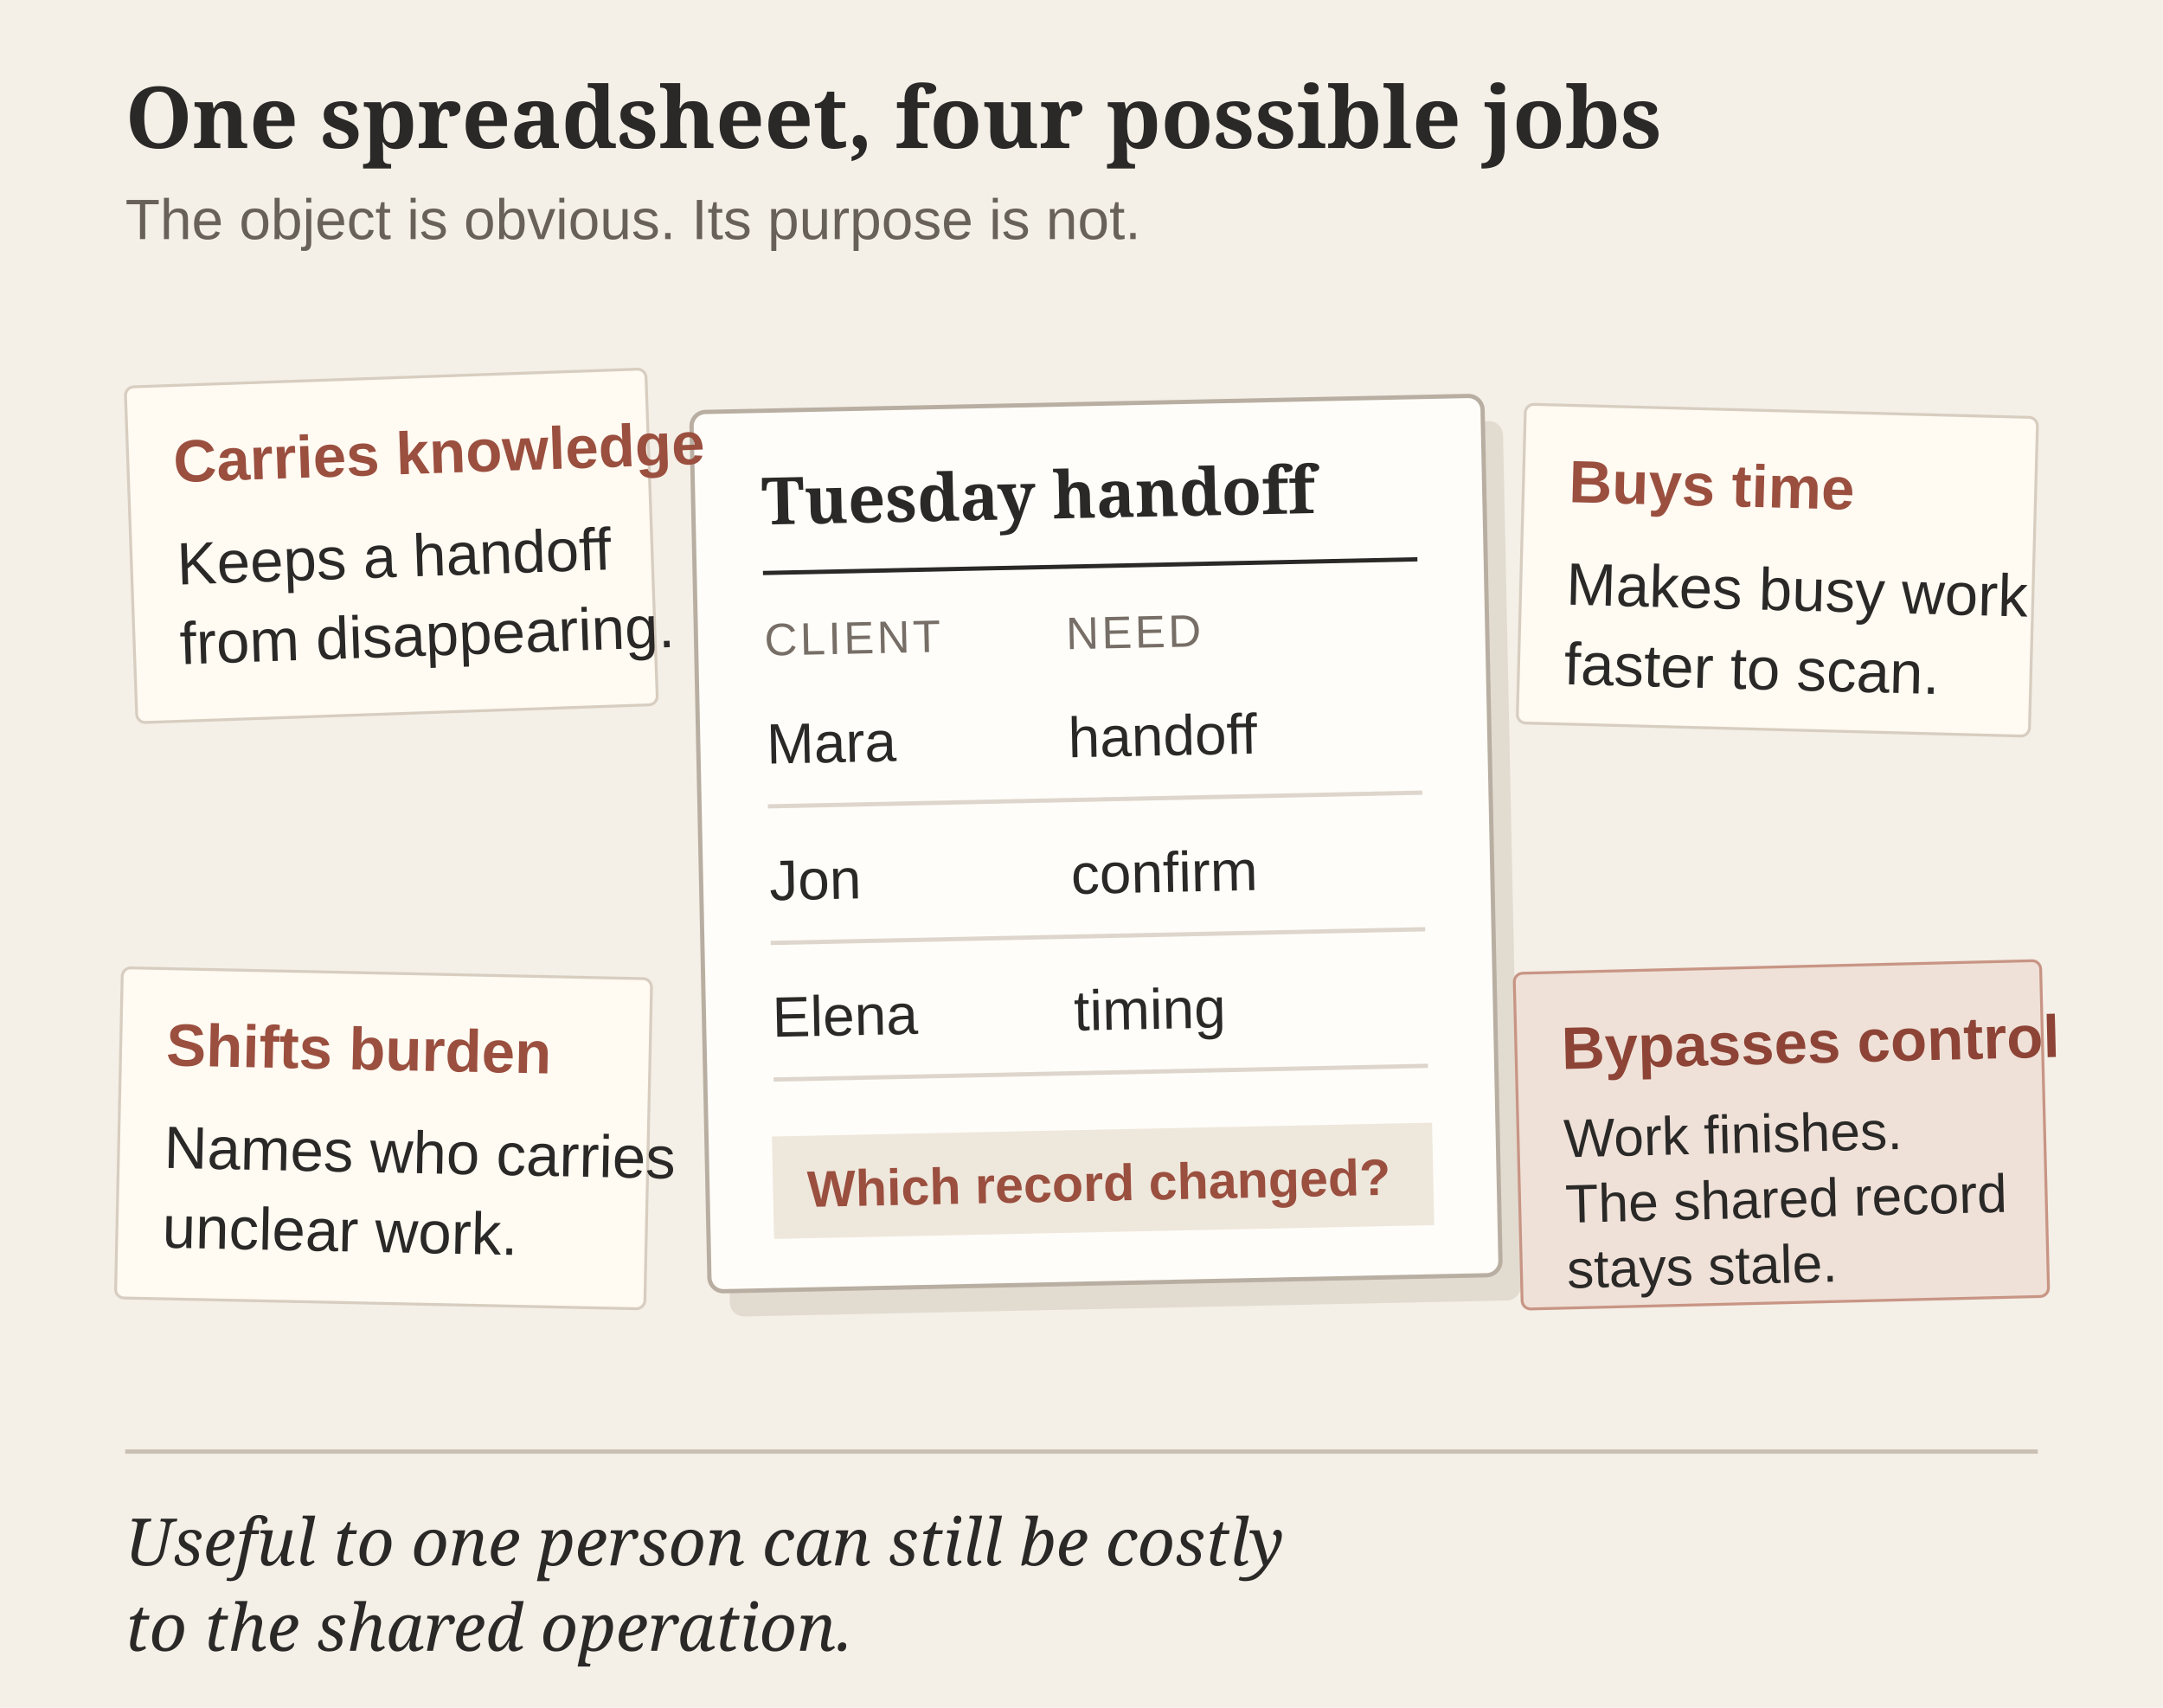
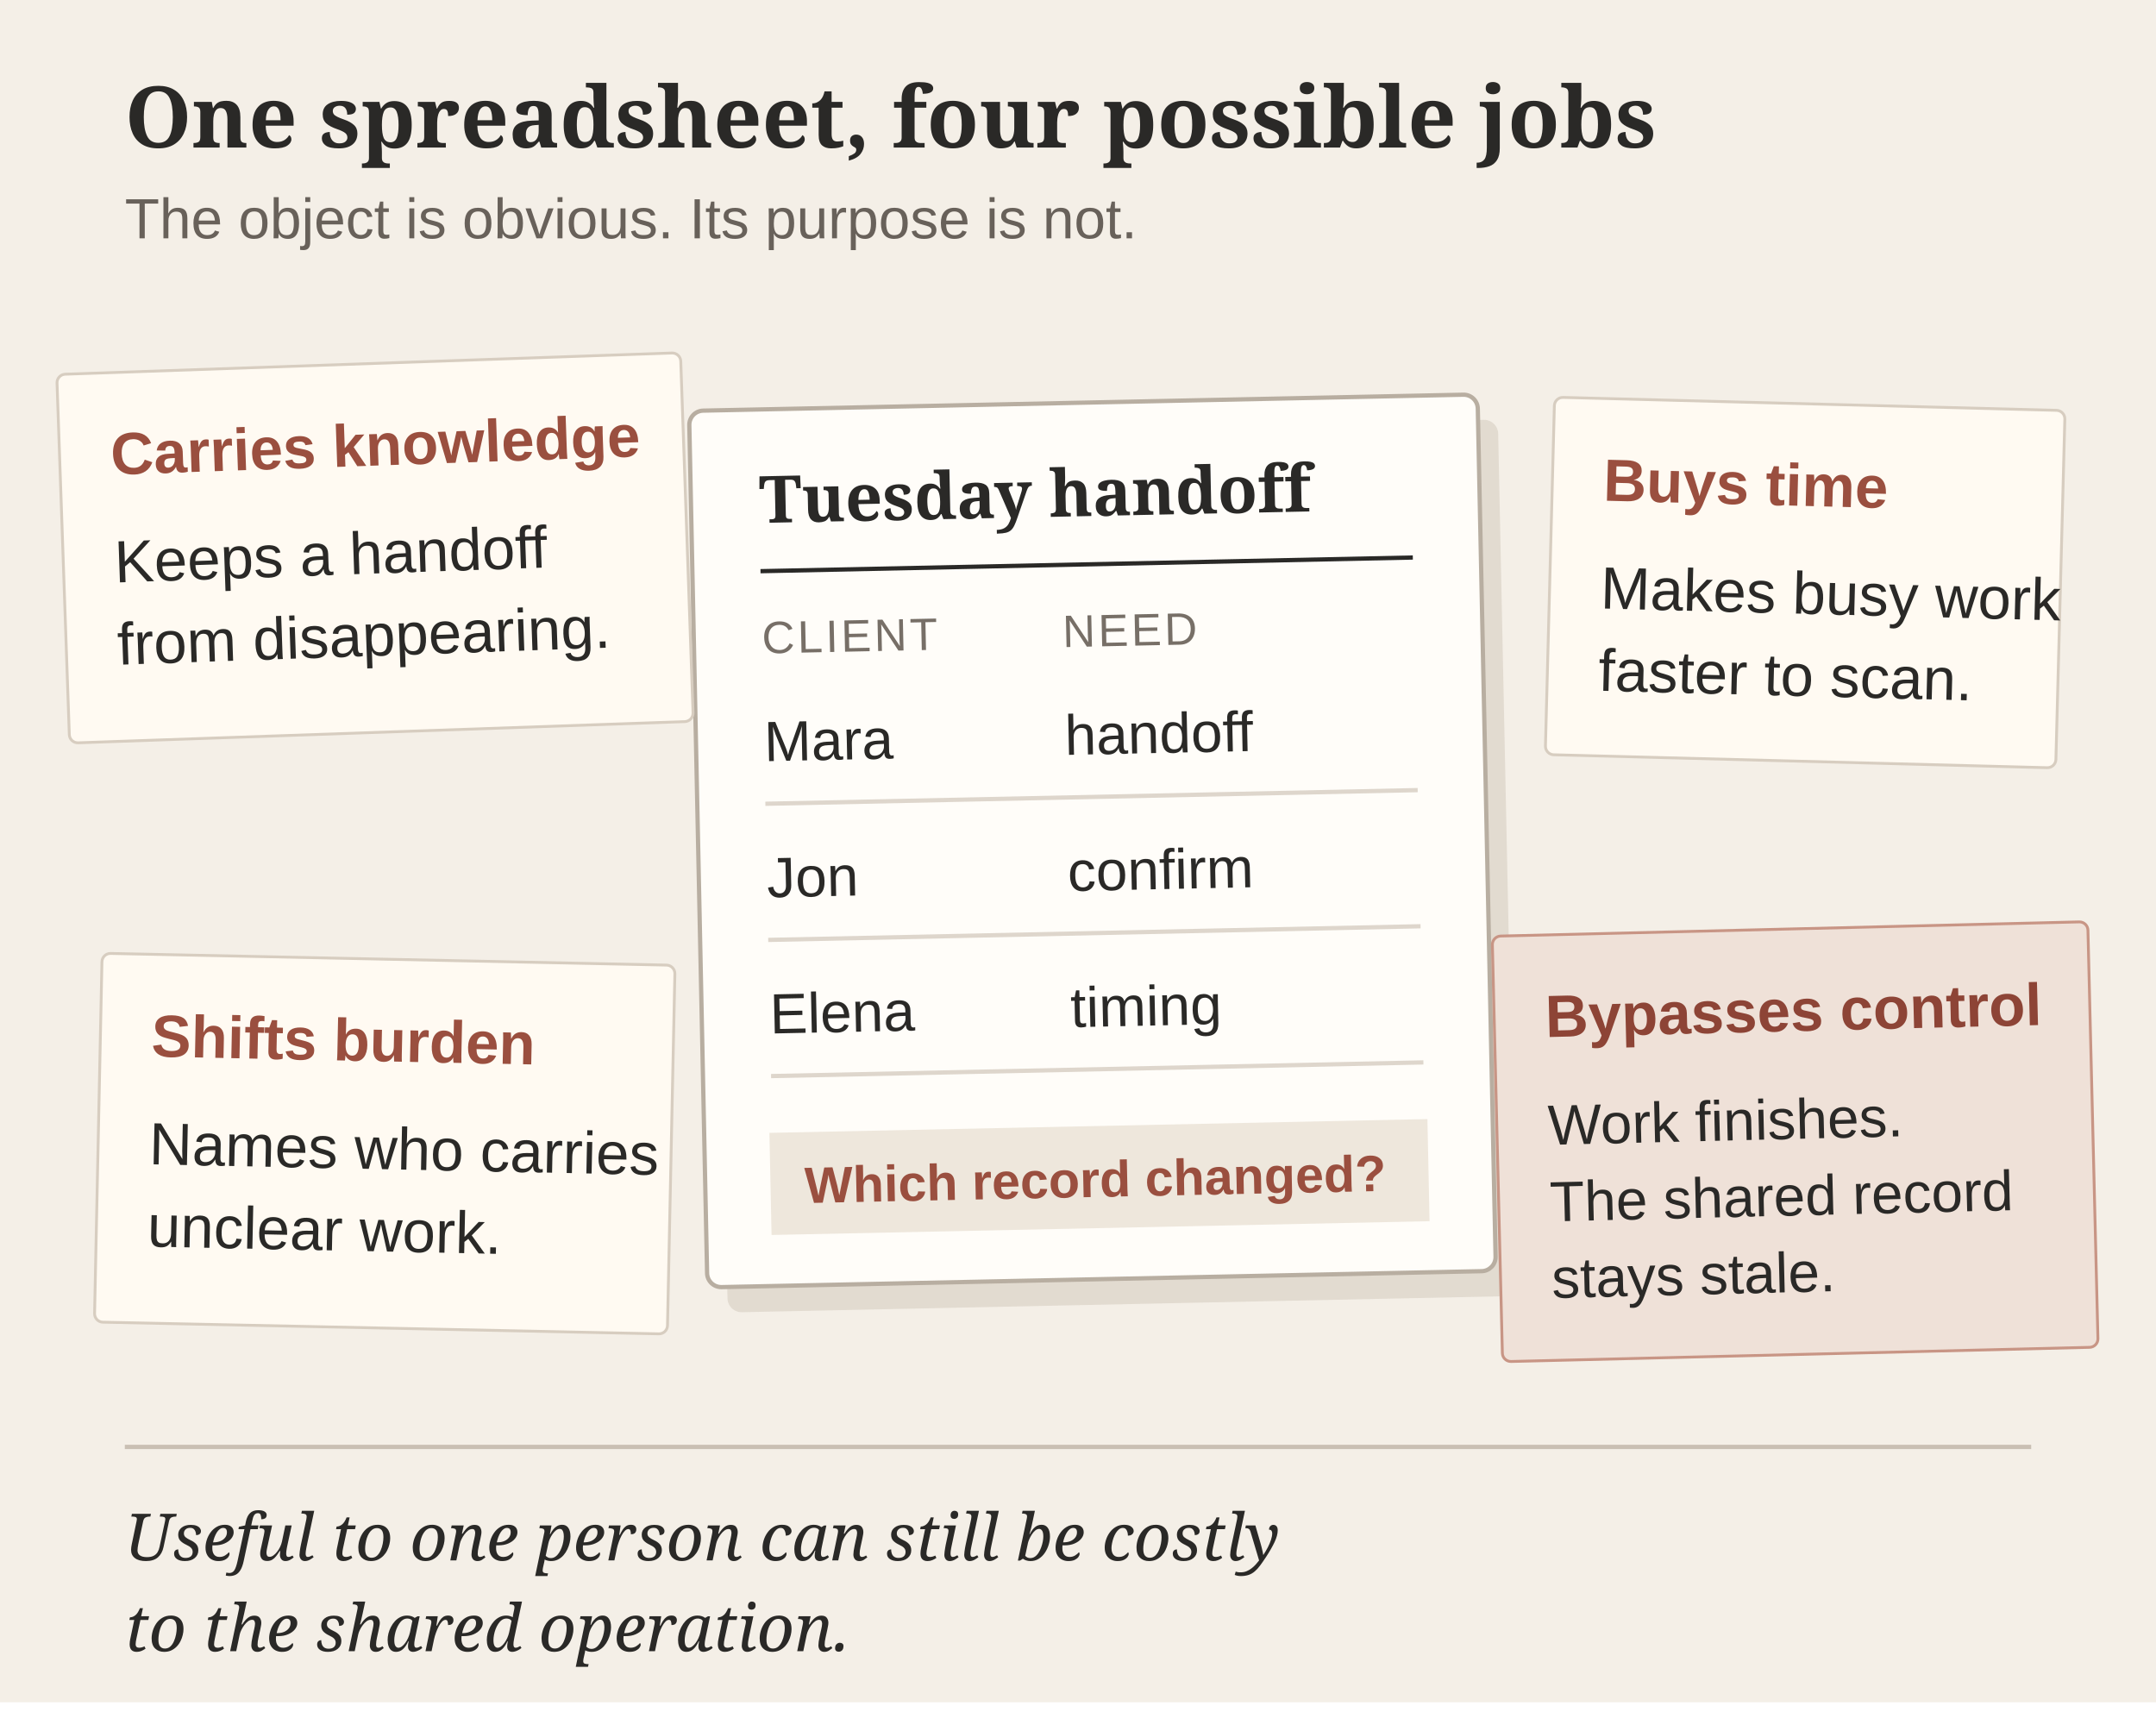
- <svg xmlns="http://www.w3.org/2000/svg" viewBox="0 0 760 600" role="img" aria-labelledby="title desc">
+ <svg xmlns="http://www.w3.org/2000/svg" viewBox="0 0 760 610" role="img" aria-labelledby="title desc">
  <rect width="760" height="600" fill="#f4efe7" />
  <text x="44" y="52" fill="#2a2927" font-family="Georgia,serif" font-size="30" font-weight="700">One spreadsheet, four possible jobs</text>
  <text x="44" y="84" fill="#68615a" font-family="Arial,sans-serif" font-size="20">The object is obvious. Its purpose is not.</text>
  <g transform="translate(246 142) rotate(-1.2 134 150)">
    <rect x="7" y="9" width="278" height="309" rx="5" fill="#cfc5b8" opacity=".48" />
    <rect width="278" height="309" rx="5" fill="#fffdf9" stroke="#b8aea1" stroke-width="1.5" />
    <text x="24" y="40" fill="#2a2927" font-family="Georgia,serif" font-size="23" font-weight="700">Tuesday handoff</text>
    <line x1="24" y1="57" x2="254" y2="57" stroke="#2a2927" stroke-width="1.5" />
    <text x="24" y="86" fill="#776f67" font-family="Arial,sans-serif" font-size="16" letter-spacing="1">CLIENT</text>
    <text x="130" y="86" fill="#776f67" font-family="Arial,sans-serif" font-size="16" letter-spacing="1">NEED</text>
    <g fill="#2a2927" font-family="Arial,sans-serif" font-size="20">
      <text x="24" y="124">Mara</text>
      <text x="130" y="124">handoff</text>
      <text x="24" y="172">Jon</text>
      <text x="130" y="172">confirm</text>
      <text x="24" y="220">Elena</text>
      <text x="130" y="220">timing</text>
    </g>
    <g stroke="#ded6cc" stroke-width="1.5">
      <line x1="24" y1="139" x2="254" y2="139" />
      <line x1="24" y1="187" x2="254" y2="187" />
      <line x1="24" y1="235" x2="254" y2="235" />
    </g>
    <rect x="23" y="255" width="232" height="36" fill="#eee7dc" />
    <text x="35" y="280" fill="#9a4f3f" font-family="Arial,sans-serif" font-size="18" font-weight="700">Which record changed?</text>
  </g>
  <g font-family="Arial,sans-serif">
-     <g transform="translate(44 136) rotate(-2)">
-       <rect width="183" height="118" rx="3" fill="#fffaf2" stroke="#d7cdc0" />
-       <text x="16" y="34" fill="#9a4f3f" font-size="21" font-weight="700">Carries knowledge</text>
-       <text x="16" y="70" fill="#2a2927" font-size="21">Keeps a handoff</text>
-       <text x="16" y="98" fill="#2a2927" font-size="21">from disappearing.</text>
+     <g transform="translate(20 132) rotate(-2)">
+       <rect width="220" height="130" rx="3" fill="#fffaf2" stroke="#d7cdc0" />
+       <text x="18" y="36" fill="#9a4f3f" font-size="21" font-weight="700">Carries knowledge</text>
+       <text x="18" y="74" fill="#2a2927" font-size="21">Keeps a handoff</text>
+       <text x="18" y="103" fill="#2a2927" font-size="21">from disappearing.</text>
    </g>
-     <g transform="translate(536 142) rotate(1.5)">
-       <rect width="180" height="112" rx="3" fill="#fffaf2" stroke="#d7cdc0" />
-       <text x="16" y="34" fill="#9a4f3f" font-size="21" font-weight="700">Buys time</text>
-       <text x="16" y="70" fill="#2a2927" font-size="21">Makes busy work</text>
-       <text x="16" y="98" fill="#2a2927" font-size="21">faster to scan.</text>
+     <g transform="translate(548 140) rotate(1.5)">
+       <rect width="180" height="126" rx="3" fill="#fffaf2" stroke="#d7cdc0" />
+       <text x="18" y="36" fill="#9a4f3f" font-size="21" font-weight="700">Buys time</text>
+       <text x="18" y="74" fill="#2a2927" font-size="21">Makes busy work</text>
+       <text x="18" y="103" fill="#2a2927" font-size="21">faster to scan.</text>
    </g>
-     <g transform="translate(43 340) rotate(1.2)">
-       <rect width="186" height="116" rx="3" fill="#fffaf2" stroke="#d7cdc0" />
-       <text x="16" y="34" fill="#9a4f3f" font-size="21" font-weight="700">Shifts burden</text>
-       <text x="16" y="70" fill="#2a2927" font-size="21">Names who carries</text>
-       <text x="16" y="98" fill="#2a2927" font-size="21">unclear work.</text>
+     <g transform="translate(36 336) rotate(1.2)">
+       <rect width="202" height="130" rx="3" fill="#fffaf2" stroke="#d7cdc0" />
+       <text x="18" y="36" fill="#9a4f3f" font-size="21" font-weight="700">Shifts burden</text>
+       <text x="18" y="74" fill="#2a2927" font-size="21">Names who carries</text>
+       <text x="18" y="103" fill="#2a2927" font-size="21">unclear work.</text>
    </g>
-     <g transform="translate(532 342) rotate(-1.4)">
-       <rect width="185" height="118" rx="3" fill="#efe1d8" stroke="#c89585" />
-       <text x="16" y="34" fill="#8d4436" font-size="21" font-weight="700">Bypasses control</text>
-       <text x="16" y="65" fill="#2a2927" font-size="19">Work finishes.</text>
-       <text x="16" y="88" fill="#2a2927" font-size="19">The shared record</text>
-       <text x="16" y="111" fill="#2a2927" font-size="19">stays stale.</text>
+     <g transform="translate(526 330) rotate(-1.4)">
+       <rect width="210" height="150" rx="3" fill="#efe1d8" stroke="#c89585" />
+       <text x="18" y="36" fill="#8d4436" font-size="21" font-weight="700">Bypasses control</text>
+       <text x="18" y="74" fill="#2a2927" font-size="20">Work finishes.</text>
+       <text x="18" y="101" fill="#2a2927" font-size="20">The shared record</text>
+       <text x="18" y="128" fill="#2a2927" font-size="20">stays stale.</text>
    </g>
  </g>
  <line x1="44" y1="510" x2="716" y2="510" stroke="#c9bfb3" stroke-width="1.5" />
  <text x="44" y="550" fill="#2a2927" font-family="Georgia,serif" font-size="23" font-style="italic">Useful to one person can still be costly</text>
-   <text x="44" y="580" fill="#2a2927" font-family="Georgia,serif" font-size="23" font-style="italic">to the shared operation.</text>
+   <text x="44" y="582" fill="#2a2927" font-family="Georgia,serif" font-size="23" font-style="italic">to the shared operation.</text>
</svg>
